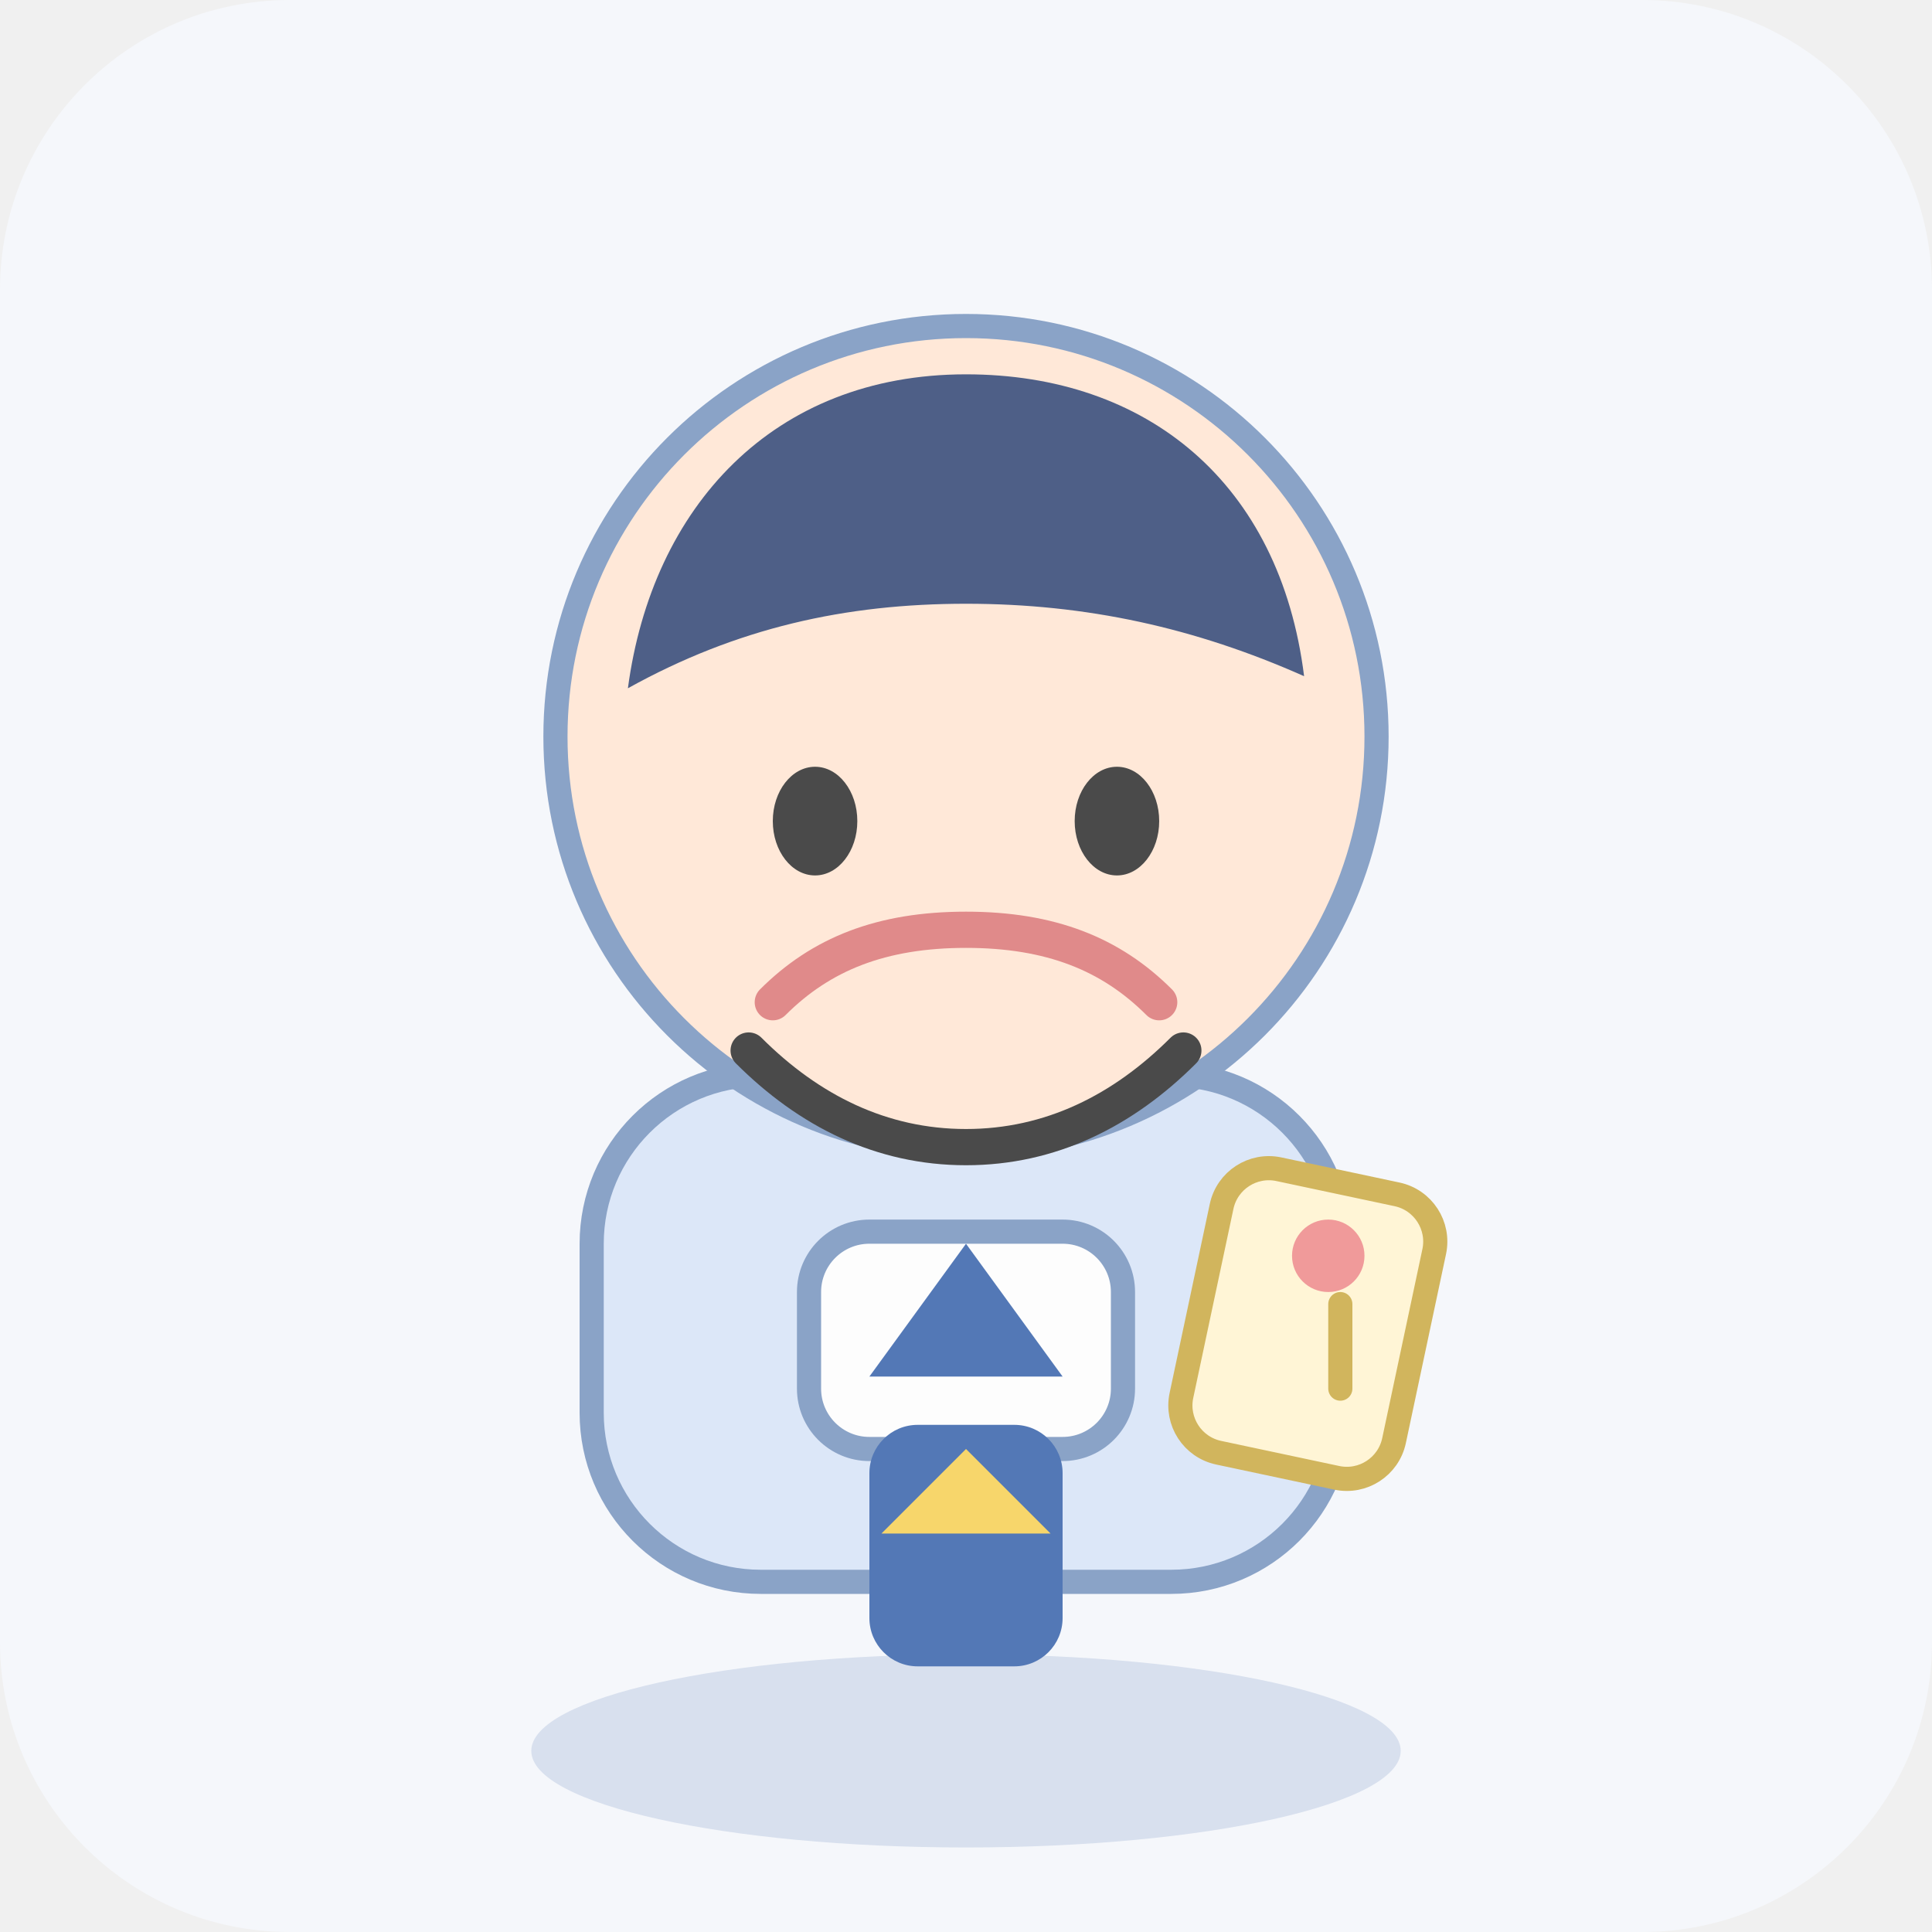
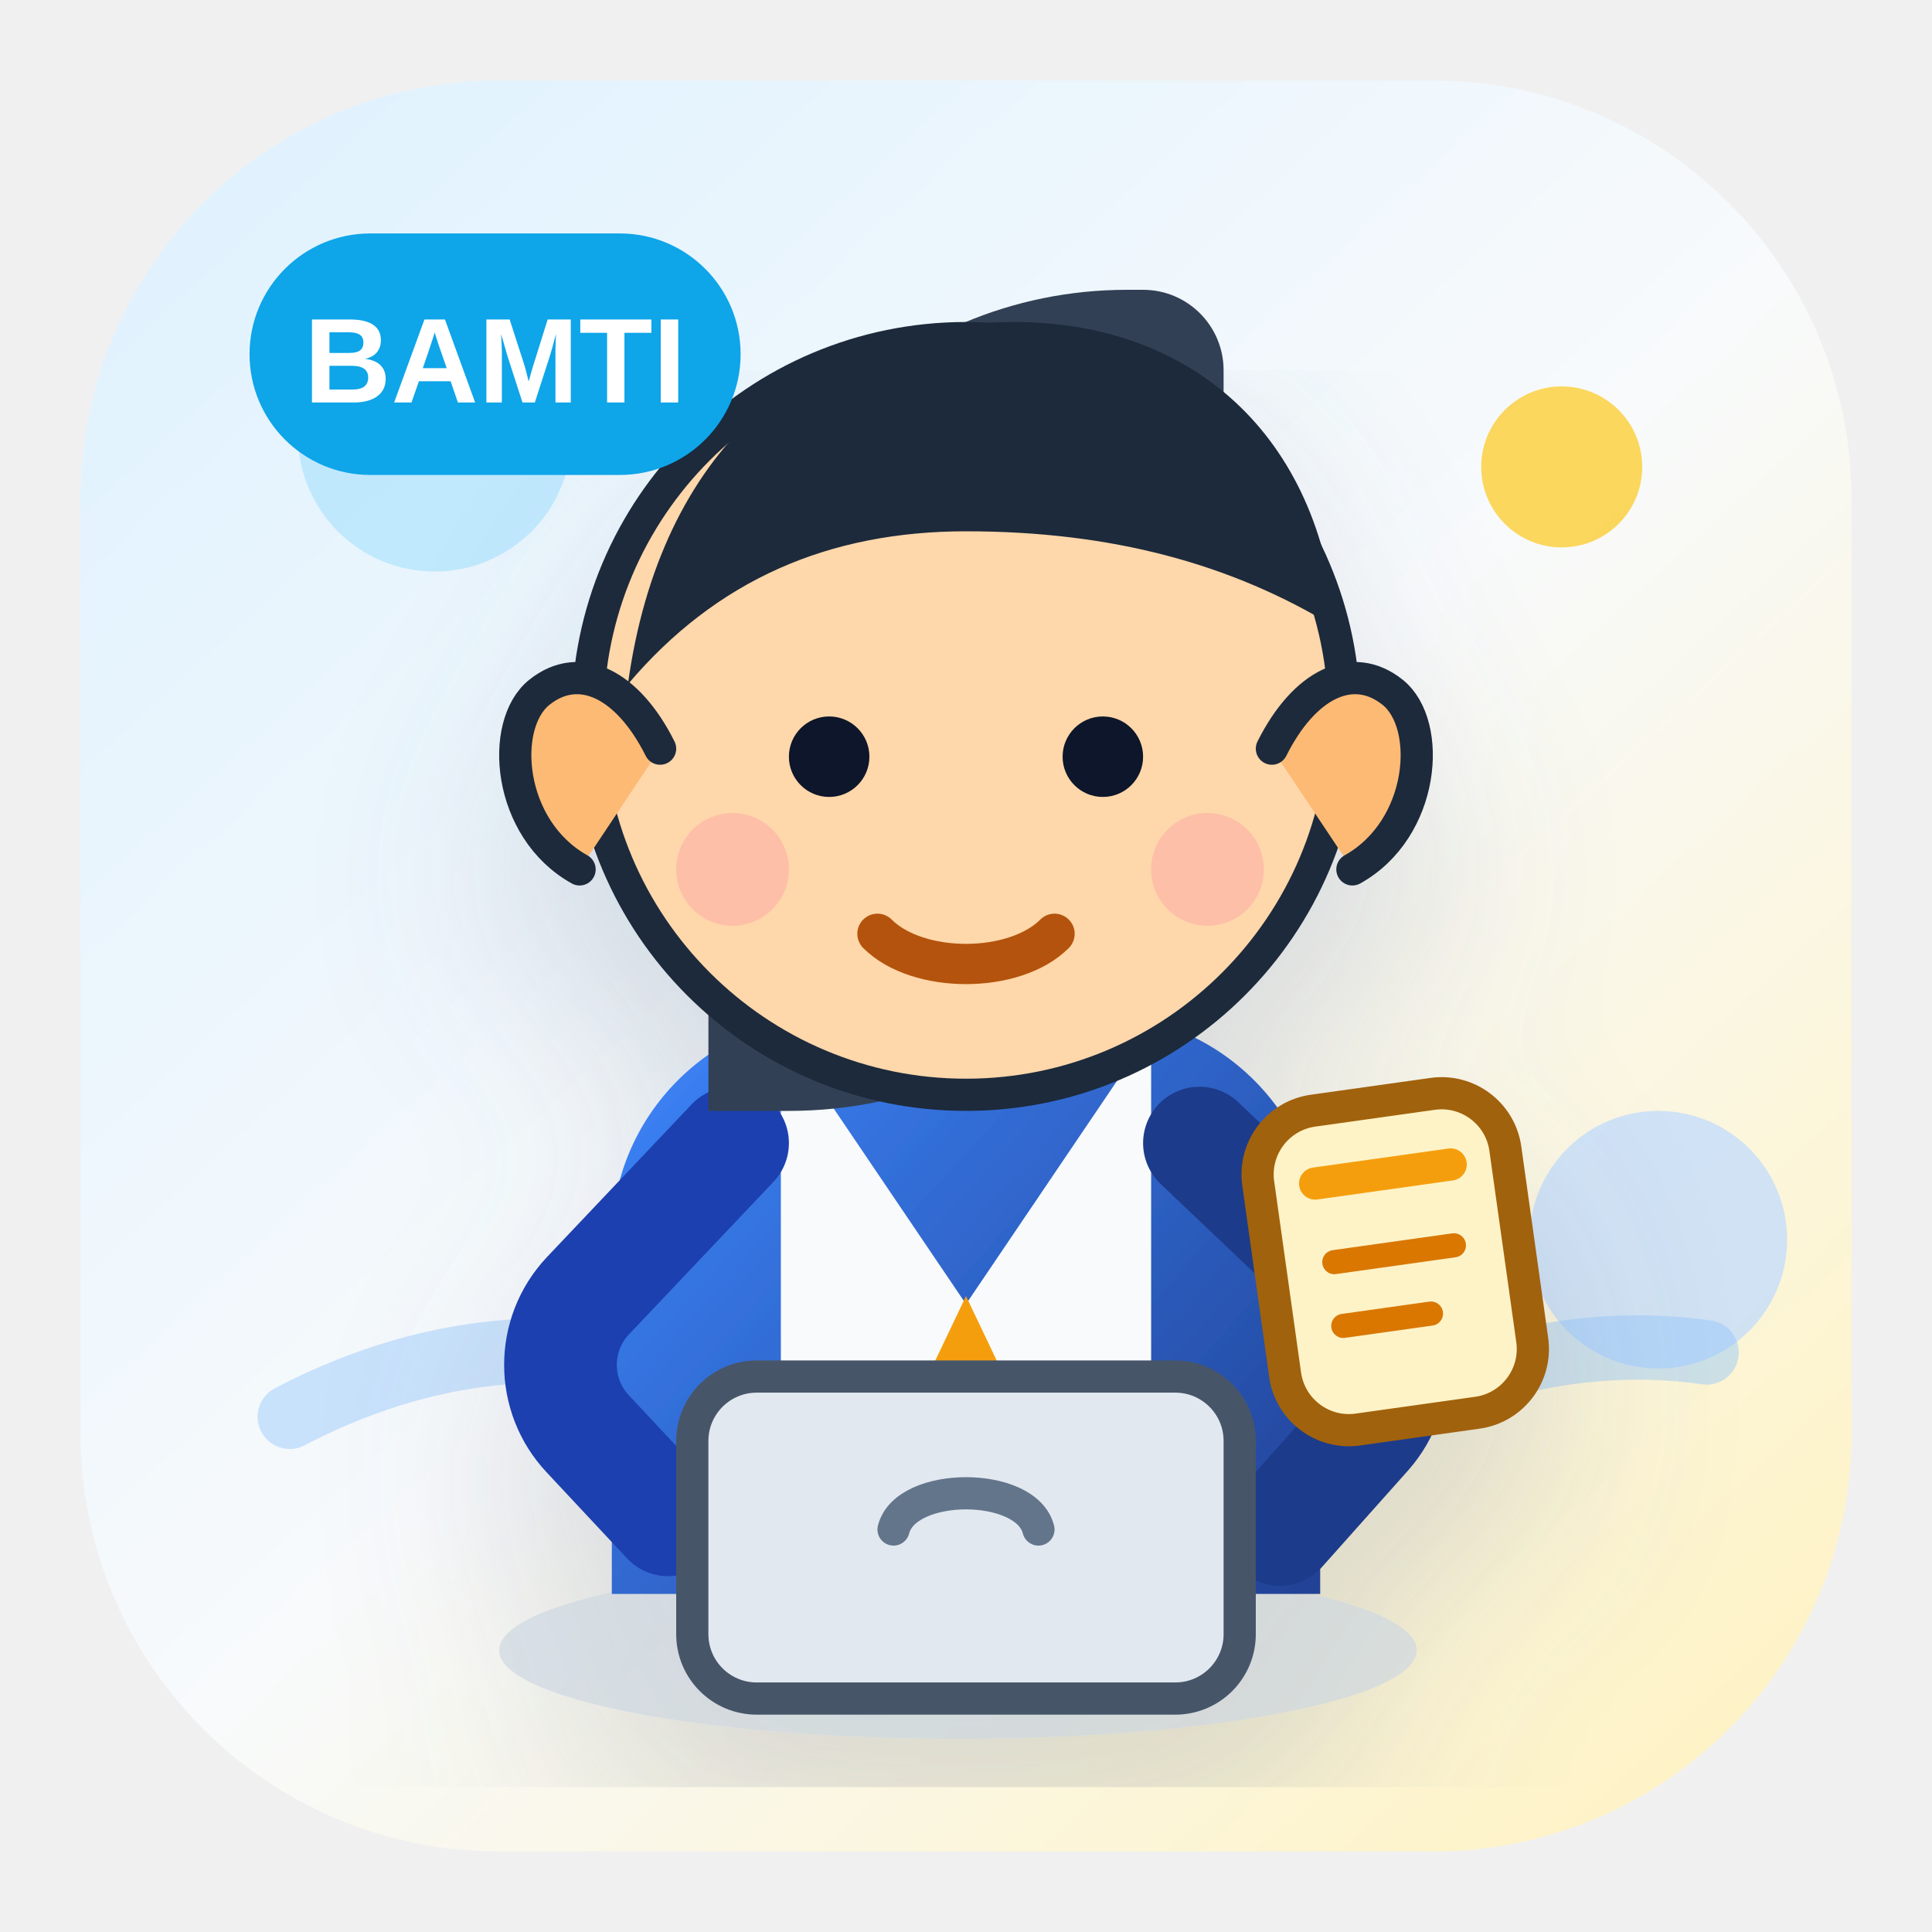
- <svg xmlns="http://www.w3.org/2000/svg" width="160" height="160" viewBox="0 0 160 160" fill="none">
-   <rect width="160" height="160" rx="24" fill="#F5F7FB" />
-   <ellipse cx="80" cy="145" rx="36" ry="8" fill="#D8E0EE" />
-   <rect x="49" y="89" width="62" height="42" rx="14" fill="#DCE7F8" stroke="#8AA3C7" stroke-width="2" />
-   <rect x="67" y="102" width="26" height="18" rx="5" fill="#FDFDFD" stroke="#8AA3C7" stroke-width="2" />
-   <path d="M80 103L88 114H72L80 103Z" fill="#5378B6" />
-   <circle cx="80" cy="61" r="34" fill="#FFE8D8" stroke="#8AA3C7" stroke-width="2" />
-   <path d="M52 57C54 42 64 31 80 31C95 31 106 40 108 56C99 52 90 50 80 50C70 50 61 52 52 57Z" fill="#4E5F87" />
-   <ellipse cx="67.5" cy="68" rx="3.5" ry="4.5" fill="#4A4A4A" />
-   <ellipse cx="92.5" cy="68" rx="3.5" ry="4.5" fill="#4A4A4A" />
-   <path d="M64 83C68 79 73 77 80 77C87 77 92 79 96 83" stroke="#E08A8A" stroke-width="3" stroke-linecap="round" />
-   <path d="M62 87C67 92 73 95 80 95C87 95 93 92 98 87" stroke="#4A4A4A" stroke-width="3" stroke-linecap="round" />
-   <rect x="72" y="118" width="16" height="20" rx="4" fill="#5378B6" />
-   <path d="M80 120L87 127H73L80 120Z" fill="#F7D66B" />
-   <rect x="102" y="96" width="18" height="24" rx="4" transform="rotate(12 102 96)" fill="#FFF5D6" stroke="#D1B55D" stroke-width="2" />
-   <circle cx="110" cy="104" r="3" fill="#F09A9A" />
-   <path d="M111 108V115" stroke="#D1B55D" stroke-width="2" stroke-linecap="round" />
+ <svg xmlns="http://www.w3.org/2000/svg" width="240" height="240" viewBox="0 0 240 240" fill="none" role="img" aria-labelledby="title desc">
+   <defs>
+     <linearGradient id="bg" x1="28" y1="20" x2="210" y2="218" gradientUnits="userSpaceOnUse">
+       <stop stop-color="#E0F2FE" />
+       <stop offset="0.52" stop-color="#F8FAFC" />
+       <stop offset="1" stop-color="#FEF3C7" />
+     </linearGradient>
+     <linearGradient id="suit" x1="80" y1="132" x2="168" y2="212" gradientUnits="userSpaceOnUse">
+       <stop stop-color="#3B82F6" />
+       <stop offset="1" stop-color="#1E3A8A" />
+     </linearGradient>
+     <filter id="shadow" x="20" y="32" width="200" height="190" filterUnits="userSpaceOnUse" color-interpolation-filters="sRGB">
+       <feDropShadow dx="0" dy="14" stdDeviation="12" flood-color="#64748B" flood-opacity="0.22" />
+     </filter>
+   </defs>
+   <rect x="10" y="10" width="220" height="220" rx="52" fill="url(#bg)" />
+   <circle cx="54" cy="54" r="17" fill="#BAE6FD" opacity="0.85" />
+   <circle cx="194" cy="58" r="10" fill="#FCD34D" opacity="0.9" />
+   <circle cx="206" cy="154" r="16" fill="#BFDBFE" opacity="0.72" />
+   <path d="M36 176C57 165 79 165 101 176C124 188 147 188 170 176C184 169 198 166 212 168" stroke="#93C5FD" stroke-width="8" stroke-linecap="round" opacity="0.45" />
+   <g filter="url(#shadow)">
+     <ellipse cx="119" cy="205" rx="57" ry="11" fill="#CBD5E1" opacity="0.65" />
+     <path d="M76 154C76 138.536 88.536 126 104 126H136C151.464 126 164 138.536 164 154V198H76V154Z" fill="url(#suit)" />
+     <path d="M97 128L120 162L143 128V198H97V128Z" fill="#F8FAFC" />
+     <path d="M120 161L130 182L120 194L110 182L120 161Z" fill="#F59E0B" />
+     <path d="M91 142L73 161C68.5 165.8 68.5 173.3 73 178.1L83 188.8" stroke="#1E40AF" stroke-width="14" stroke-linecap="round" />
+     <path d="M149 142L169 161C173.8 165.5 174.1 173 169.7 178L159 190" stroke="#1E3A8A" stroke-width="14" stroke-linecap="round" />
+     <path d="M88 88C88 59.281 111.281 36 140 36H142C147.523 36 152 40.477 152 46V84C152 113.823 127.823 138 98 138H88V88Z" fill="#334155" />
+     <circle cx="120" cy="89" r="47" fill="#FED7AA" stroke="#1E293B" stroke-width="4" />
+     <path d="M78 85C82 56 100 40 126 40C148 40 164 54 166 78C153 70 138 66 120 66C103 66 89 72 78 85Z" fill="#1E293B" />
+     <path d="M82 93C78 85 72 82 67 86C62 90 63 103 72 108" fill="#FDBA74" stroke="#1E293B" stroke-width="4" stroke-linecap="round" />
+     <path d="M158 93C162 85 168 82 173 86C178 90 177 103 168 108" fill="#FDBA74" stroke="#1E293B" stroke-width="4" stroke-linecap="round" />
+     <circle cx="103" cy="94" r="5" fill="#0F172A" />
+     <circle cx="137" cy="94" r="5" fill="#0F172A" />
+     <path d="M109 116C114 121 126 121 131 116" stroke="#B45309" stroke-width="5" stroke-linecap="round" />
+     <circle cx="91" cy="108" r="7" fill="#FCA5A5" opacity="0.48" />
+     <circle cx="150" cy="108" r="7" fill="#FCA5A5" opacity="0.48" />
+     <rect x="86" y="171" width="68" height="40" rx="8" fill="#E2E8F0" stroke="#475569" stroke-width="4" />
+     <path d="M111 190C112.5 184 127.5 184 129 190" stroke="#64748B" stroke-width="4" stroke-linecap="round" />
+     <g transform="rotate(-8 171 151)">
+       <rect x="157" y="137" width="31" height="40" rx="8" fill="#FEF3C7" stroke="#A16207" stroke-width="4" />
+       <path d="M164 146H181" stroke="#F59E0B" stroke-width="4" stroke-linecap="round" />
+       <path d="M165 156H180" stroke="#D97706" stroke-width="3" stroke-linecap="round" />
+       <path d="M165 164H176" stroke="#D97706" stroke-width="3" stroke-linecap="round" />
+     </g>
+   </g>
+   <rect x="31" y="29" width="61" height="30" rx="15" fill="#0EA5E9" />
+   <text x="61.5" y="50" text-anchor="middle" font-size="15" font-family="Arial, Helvetica, sans-serif" font-weight="800" fill="white">BAMTI</text>
</svg>
